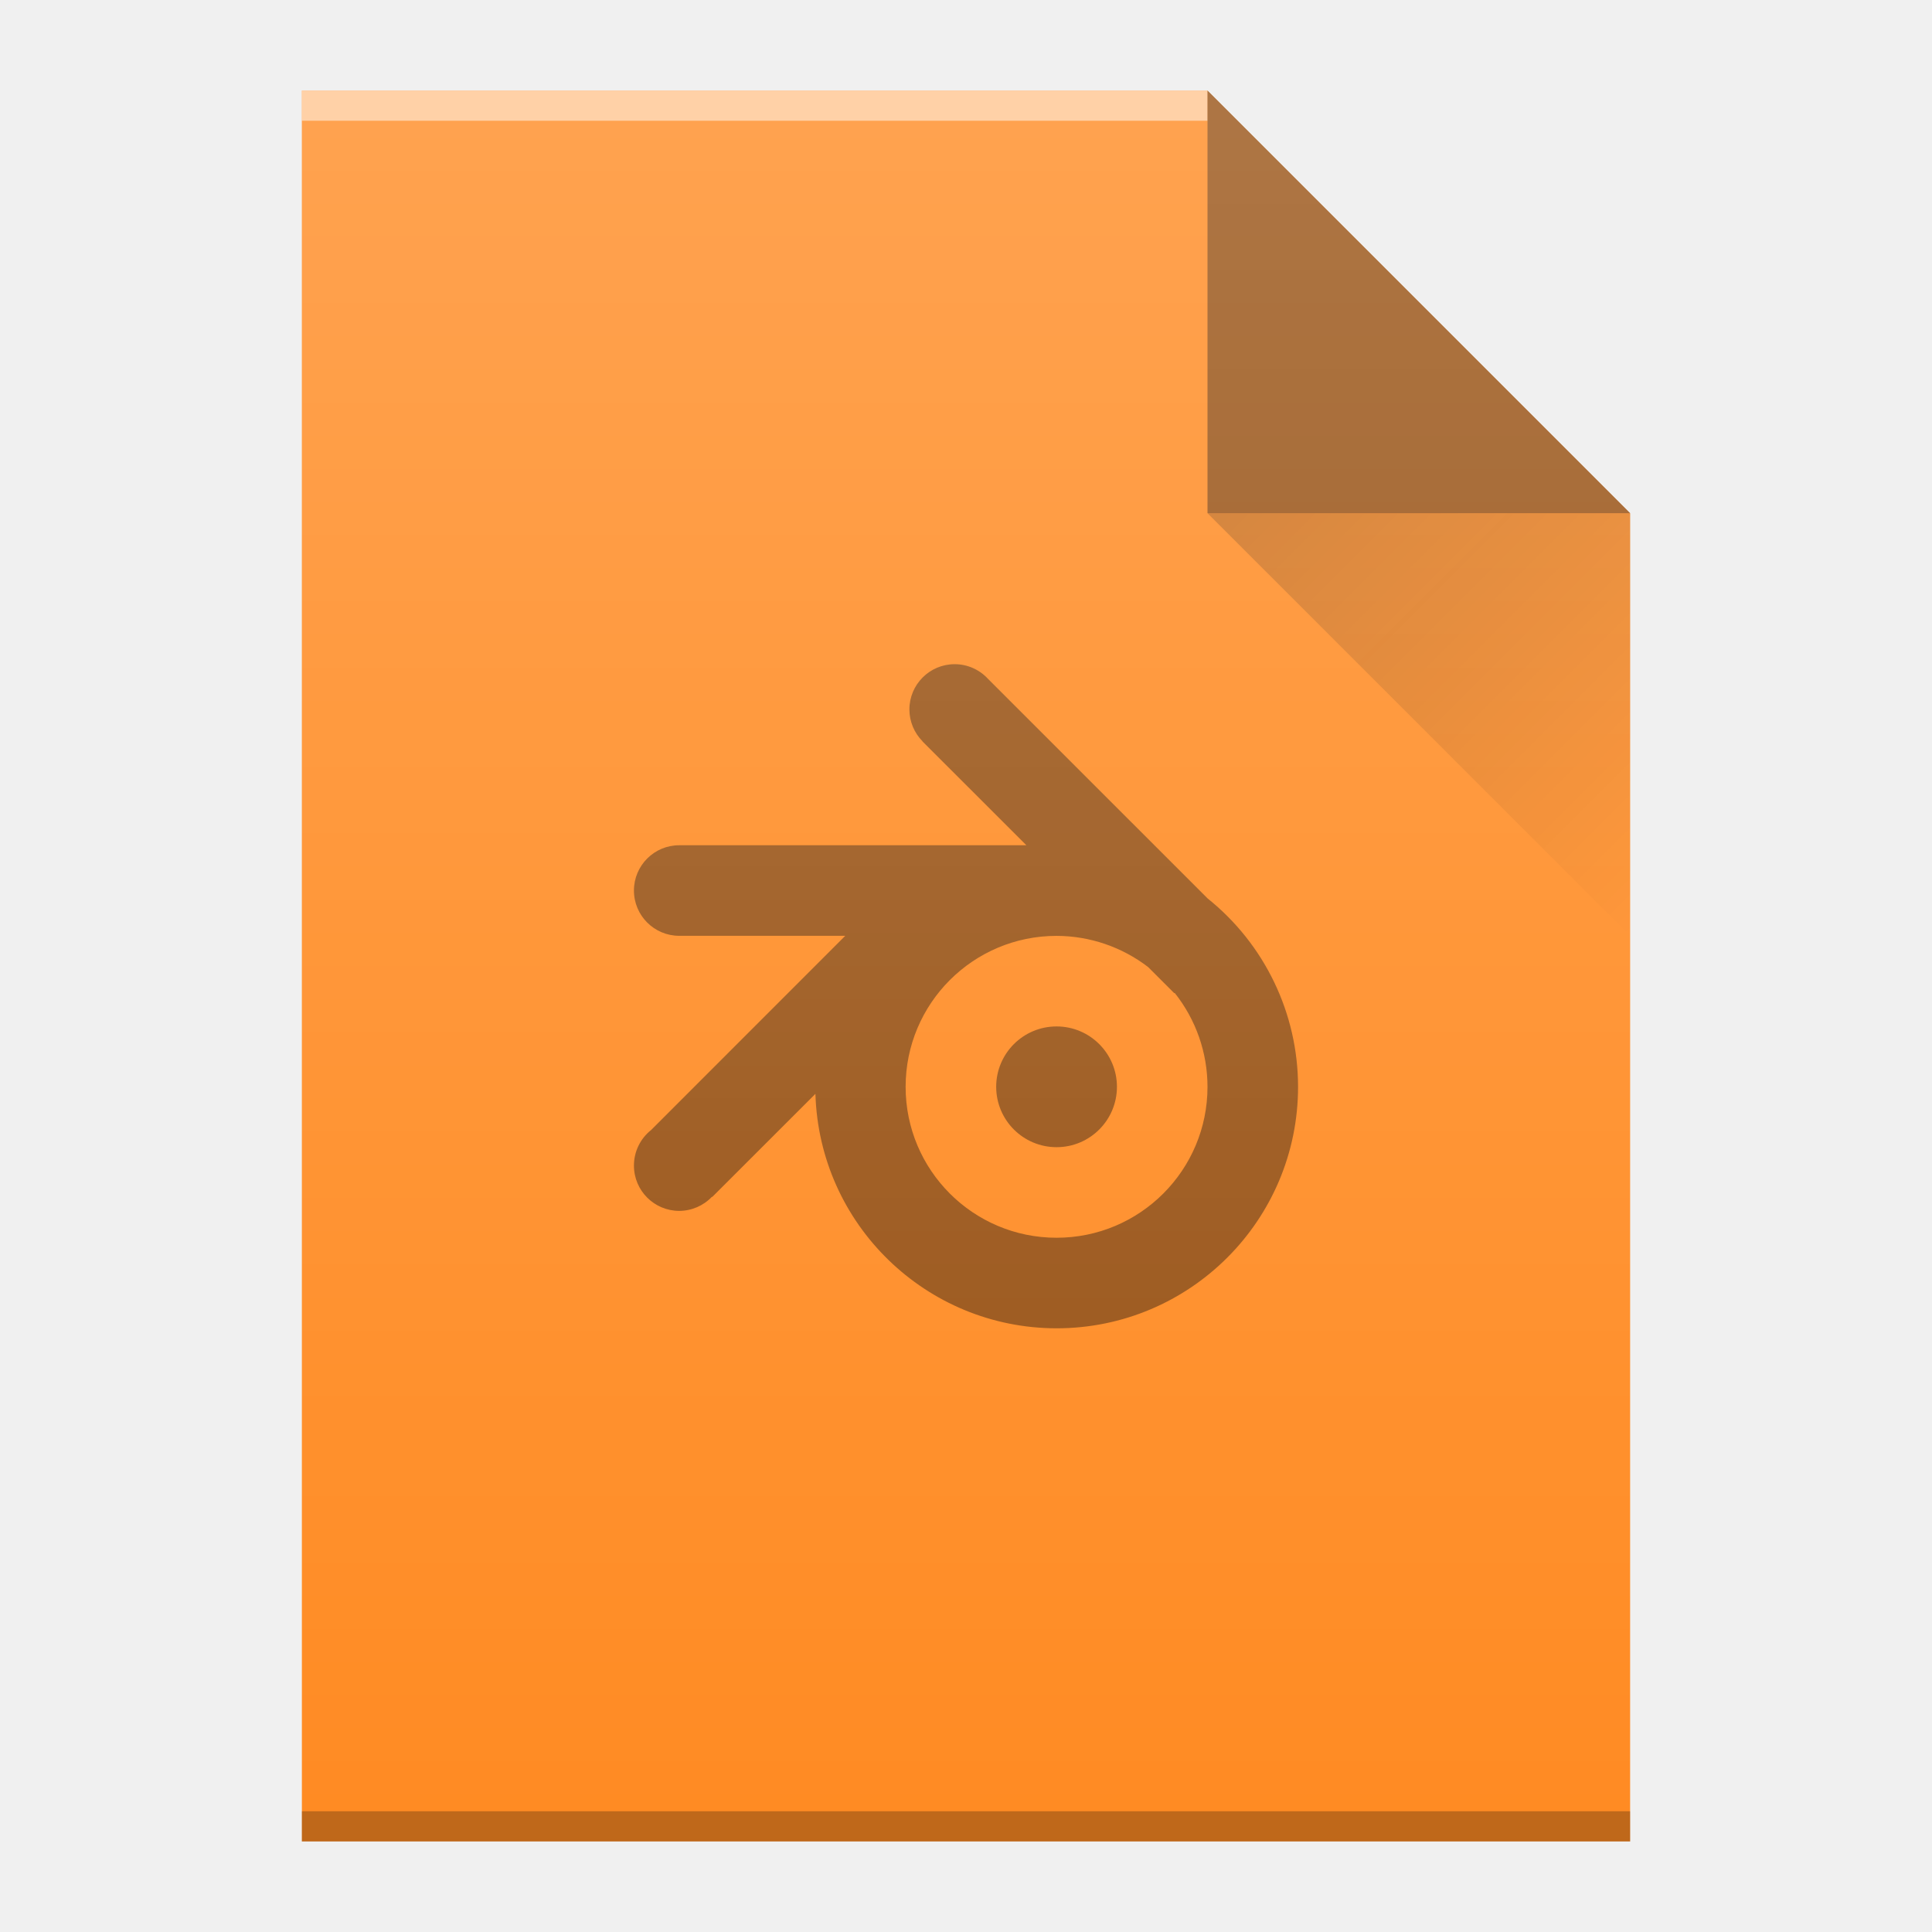
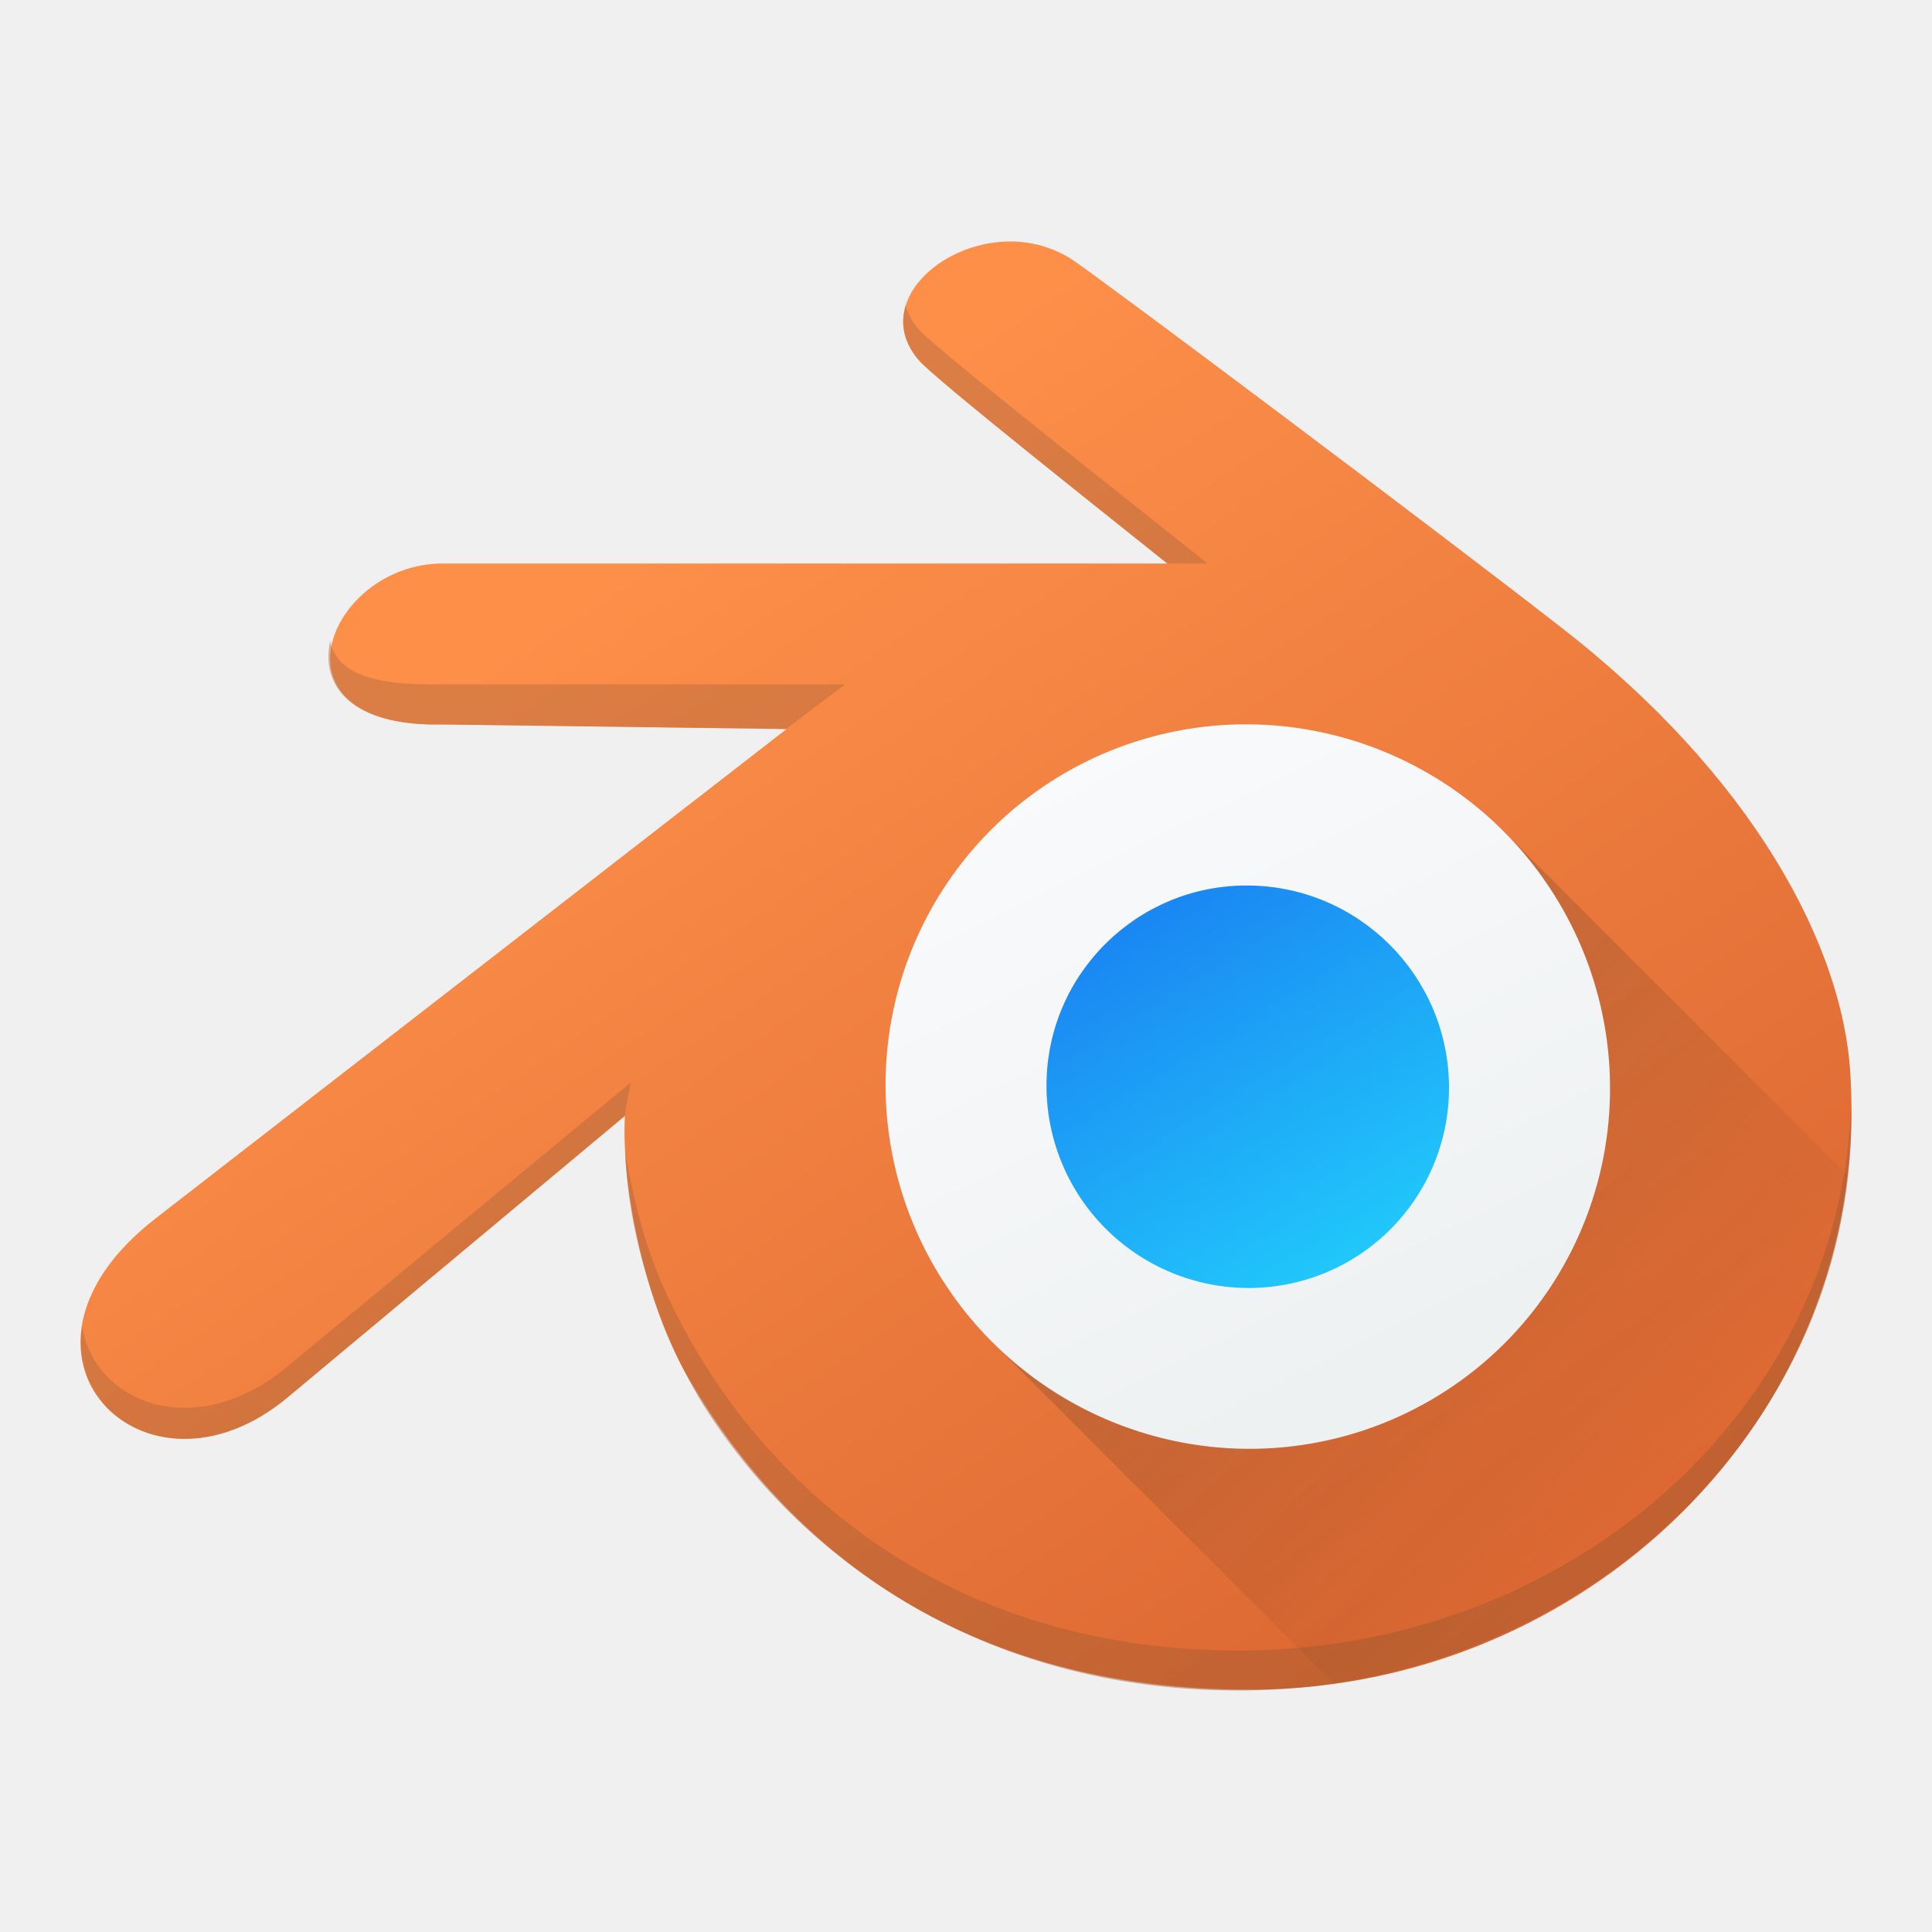
- <svg xmlns="http://www.w3.org/2000/svg" xmlns:xlink="http://www.w3.org/1999/xlink" width="64" viewBox="0 0 64 64" height="64">
-   <defs>
-     <linearGradient id="a" y1="17" y2="31" x1="40" x2="54" gradientUnits="userSpaceOnUse" gradientTransform="translate(46 162.36)">
-       <stop stop-color="#060606" />
-       <stop offset="1" stop-opacity="0" />
-     </linearGradient>
-     <linearGradient id="b" y1="392.36" y2="336.36" x2="0" gradientUnits="userSpaceOnUse" gradientTransform="translate(-2-170)">
-       <stop stop-color="#ffffff" stop-opacity="0" />
-       <stop offset="1" stop-color="#ffffff" stop-opacity=".2" />
-     </linearGradient>
-     <path id="c" d="m56 223.36v-58h30l14 14v44h-14z" />
-   </defs>
-   <g transform="translate(-46-162.36)">
-     <use fill="#ff8b23" xlink:href="#c" />
-     <g color-rendering="auto" color-interpolation-filters="linearRGB" shape-rendering="auto" image-rendering="auto" text-rendering="auto" color-interpolation="sRGB" color="#000000" transform="scale(1-1)">
-       <rect opacity=".5" x="56" y="-166.36" width="30" fill="#ffffff" height="1" />
-       <rect opacity=".25" x="56" y="-223.36" width="44" height="1" />
-     </g>
-     <g fill-rule="evenodd">
-       <path opacity=".4" d="m100 179.36l-14-14v14z" />
-       <path opacity=".2" fill="url(#a)" d="m86 179.36l14 14v-14z" />
-     </g>
-     <path opacity=".4" color-interpolation-filters="linearRGB" color="#000000" image-rendering="auto" color-rendering="auto" d="m77.625 184.362a1.5 1.5 0 0 0 -1.5 1.5 1.5 1.5 0 0 0 .436 1.055l-.004.002L80 190.36h-11.5a1.5 1.5 0 0 0 -1.5 1.5 1.5 1.5 0 0 0 1.5 1.5h5.5l-6.432 6.434A1.5 1.5 0 0 0 67 200.972a1.5 1.5 0 0 0 1.5 1.5 1.5 1.5 0 0 0 1.084 -.467c.004.003.005.003.01.006l3.418-3.416A8 8 0 0 0 81 206.362a8 8 0 0 0 8 -8 8 8 0 0 0 -2.996 -6.24l-7.271-7.27a1.5 1.5 0 0 1 -.002 -.002A1.5 1.5 0 0 0 77.625 184.362m3.375 9a5 5 0 0 1 3.033 1.033l.867.867.012-.012A5 5 0 0 1 86 198.362a5 5 0 0 1 -5 5 5 5 0 0 1 -5 -5 5 5 0 0 1 5 -5m0 3a2 2 0 0 0 -2 2 2 2 0 0 0 2 2 2 2 0 0 0 2 -2 2 2 0 0 0 -2 -2" color-interpolation="sRGB" text-rendering="auto" shape-rendering="auto" />
-     <use fill="url(#b)" xlink:href="#c" />
+ <svg xmlns="http://www.w3.org/2000/svg" height="48" width="48">
+   <linearGradient id="c" gradientUnits="userSpaceOnUse" x1="31" x2="41" y1="27" y2="37">
+     <stop offset="0" stop-color="#292929" />
+     <stop offset="1" stop-opacity="0" />
+   </linearGradient>
+   <linearGradient id="a" gradientTransform="matrix(.86658 0 0 .8707 7.6 1.527)" gradientUnits="userSpaceOnUse" x1="39.75" x2="13.888" y1="49.75" y2="11.25">
+     <stop offset="0" stop-color="#d6602e" />
+     <stop offset="1" stop-color="#fd8f49" />
+   </linearGradient>
+   <linearGradient id="d" gradientUnits="userSpaceOnUse" x1="415.5" x2="407.4" y1="537.26" y2="519.75">
+     <stop offset="0" stop-color="#eef1f2" />
+     <stop offset="1" stop-color="#f9fafb" />
+   </linearGradient>
+   <linearGradient id="b" gradientUnits="userSpaceOnUse" x1="41" x2="16" y1="46.75" y2="12.5">
+     <stop offset="0" stop-color="#a3582d" />
+     <stop offset="1" stop-color="#ba6d42" />
+   </linearGradient>
+   <linearGradient id="e" gradientTransform="matrix(-1.17844 0 0 -1.24685 516.197 684.37)" gradientUnits="userSpaceOnUse" x1="414.63" x2="409.79" y1="531.77" y2="523.38">
+     <stop offset="0" stop-color="#197cf1" />
+     <stop offset="1" stop-color="#21c9fb" />
+   </linearGradient>
+   <g stroke-linejoin="round" stroke-width="2">
+     <path d="M24.883 6.008c-1.72.12-3.18 1.669-2.04 2.959.44.498 4.479 3.683 6.157 5.033H11c-2.854-.003-4.514 4.1 0 4l8.54.115L3.87 30.268c-4.313 3.343-.293 7.431 3.28 4.449l8.375-6.99c-.092 1.777.499 4.616 1.538 6.443 2.437 4.205 6.775 7.844 14.068 7.809 8.198-.04 15.272-6.656 14.85-15.133-.134-3.348-2.487-7.594-7.169-11.239-3.442-2.68-11.696-8.86-12.21-9.181a2.842 2.842 0 0 0-1.72-.418z" fill="url(#a)" />
+     <path d="M19.197 6.979c-.153.504-.064 1.052.393 1.566.436.492 4.951 4.082 7.108 5.787h1.153c-1.936-1.55-7.754-6.092-8.261-6.664a1.836 1.836 0 0 1-.393-.69zm-16.5 9.574c-.274 1.269.598 2.432 3.23 2.373l9.847.125 1.692-1.273H5.926c-2.011.044-3.018-.312-3.229-1.225zm8.63 12.582L1.48 37.24c-2.675 2.222-5.55 1.02-5.892-1.142-.409 2.677 2.872 4.53 5.892 2.021l9.666-8.03c.067-.465.149-.818.18-.954zm34.982.523c-.252 8.838-8.064 15.644-17.465 15.69-8.923.043-14.296-5.245-16.593-10.374-.574-1.289-.857-2.55-1.094-3.815.103 2.538 1.056 5.265 2.226 7.16 2.708 4.316 7.958 8.208 15.46 8.171 9.711-.047 17.726-7.589 17.466-16.832z" fill="url(#b)" opacity=".5" transform="matrix(.86658 0 0 .8707 5.864 1.521)" />
+   </g>
+   <path d="M37.352 20.648L24.654 33.346l8.477 8.476c6.56-.9 11.986-5.984 12.756-12.638z" fill="url(#c)" opacity=".2" />
+   <g stroke-linecap="round" stroke-linejoin="round" stroke-width="2">
+     <path d="M424.038 528.367c.094 2.688-.955 5.304-2.937 7.255-2.006 1.973-4.78 3.082-7.69 3.064-2.907-.019-5.672-1.16-7.668-3.153-1.969-1.966-3.01-4.582-2.918-7.258.091-2.63 1.272-5.106 3.265-6.903 1.97-1.776 4.596-2.762 7.318-2.755 2.725.007 5.359 1.007 7.34 2.8 2.007 1.815 3.197 4.309 3.29 6.95z" fill="url(#d)" transform="matrix(.84809 0 0 .8969 -319.626 -447.152)" />
+     <path d="M30.996 22A4.973 4.973 0 0 0 26 26.91 5.027 5.027 0 0 0 30.996 32 4.974 4.974 0 0 0 36 26.957 5.027 5.027 0 0 0 30.996 22z" fill="url(#e)" />
  </g>
</svg>
